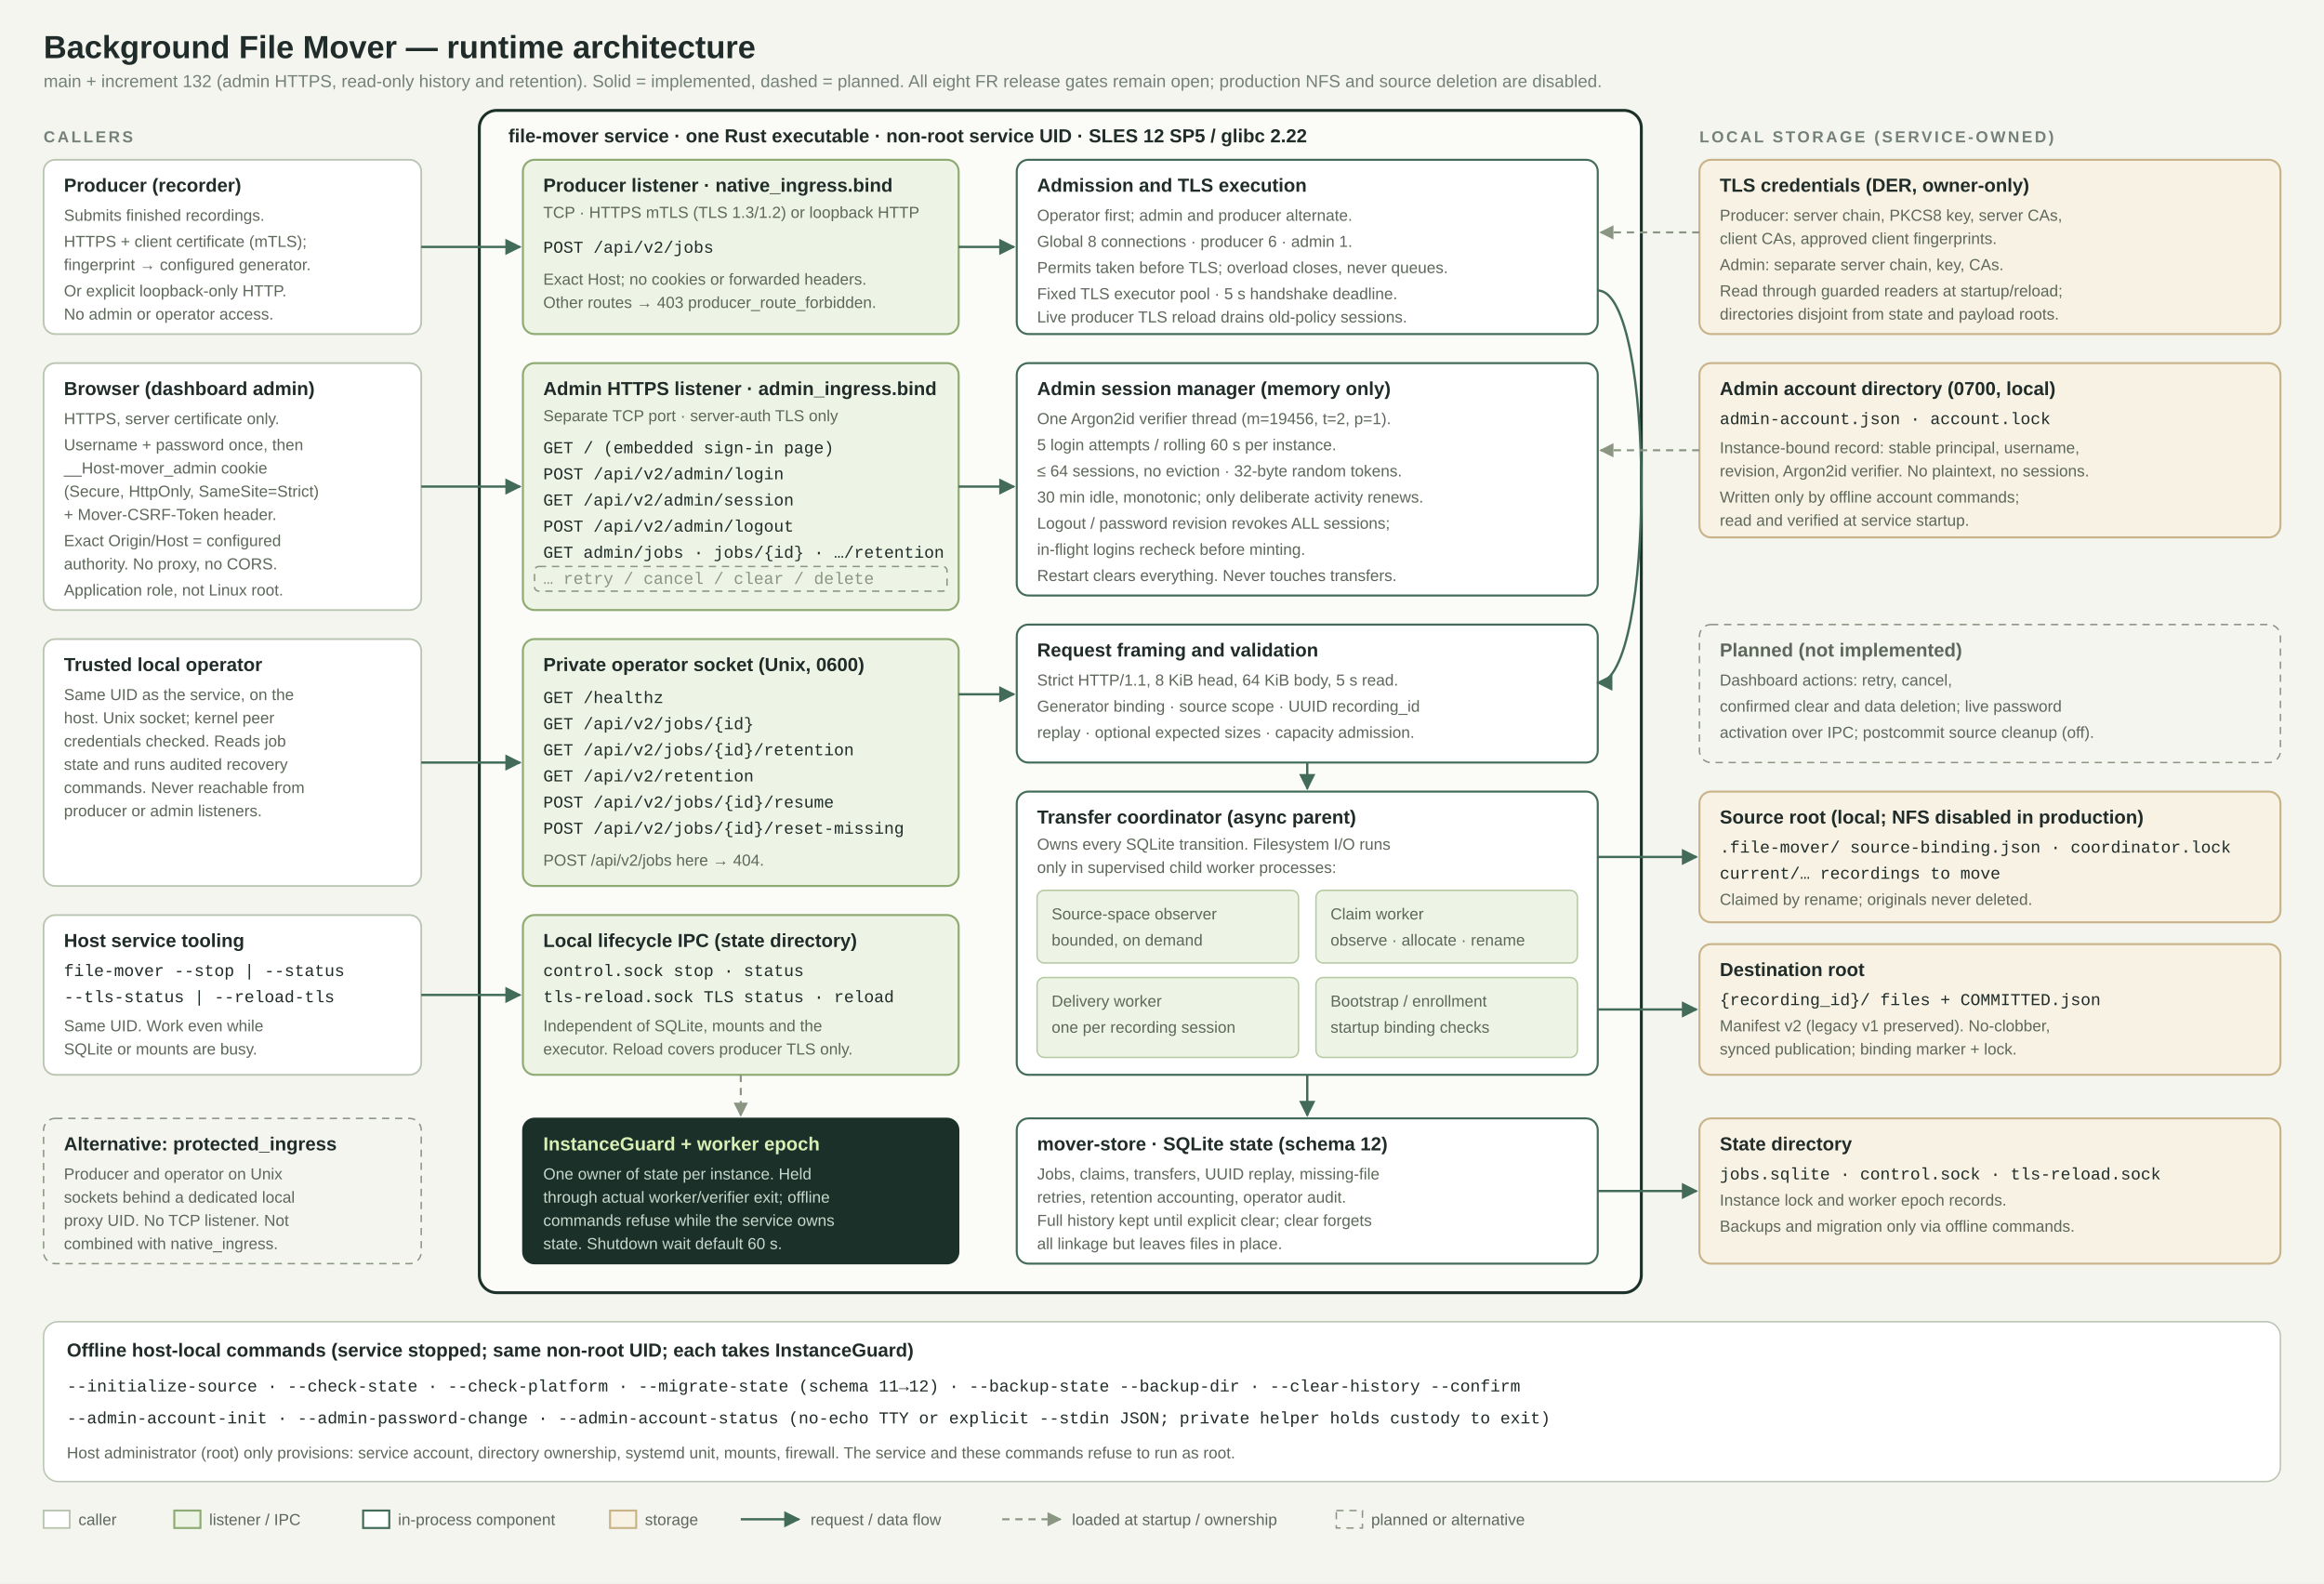
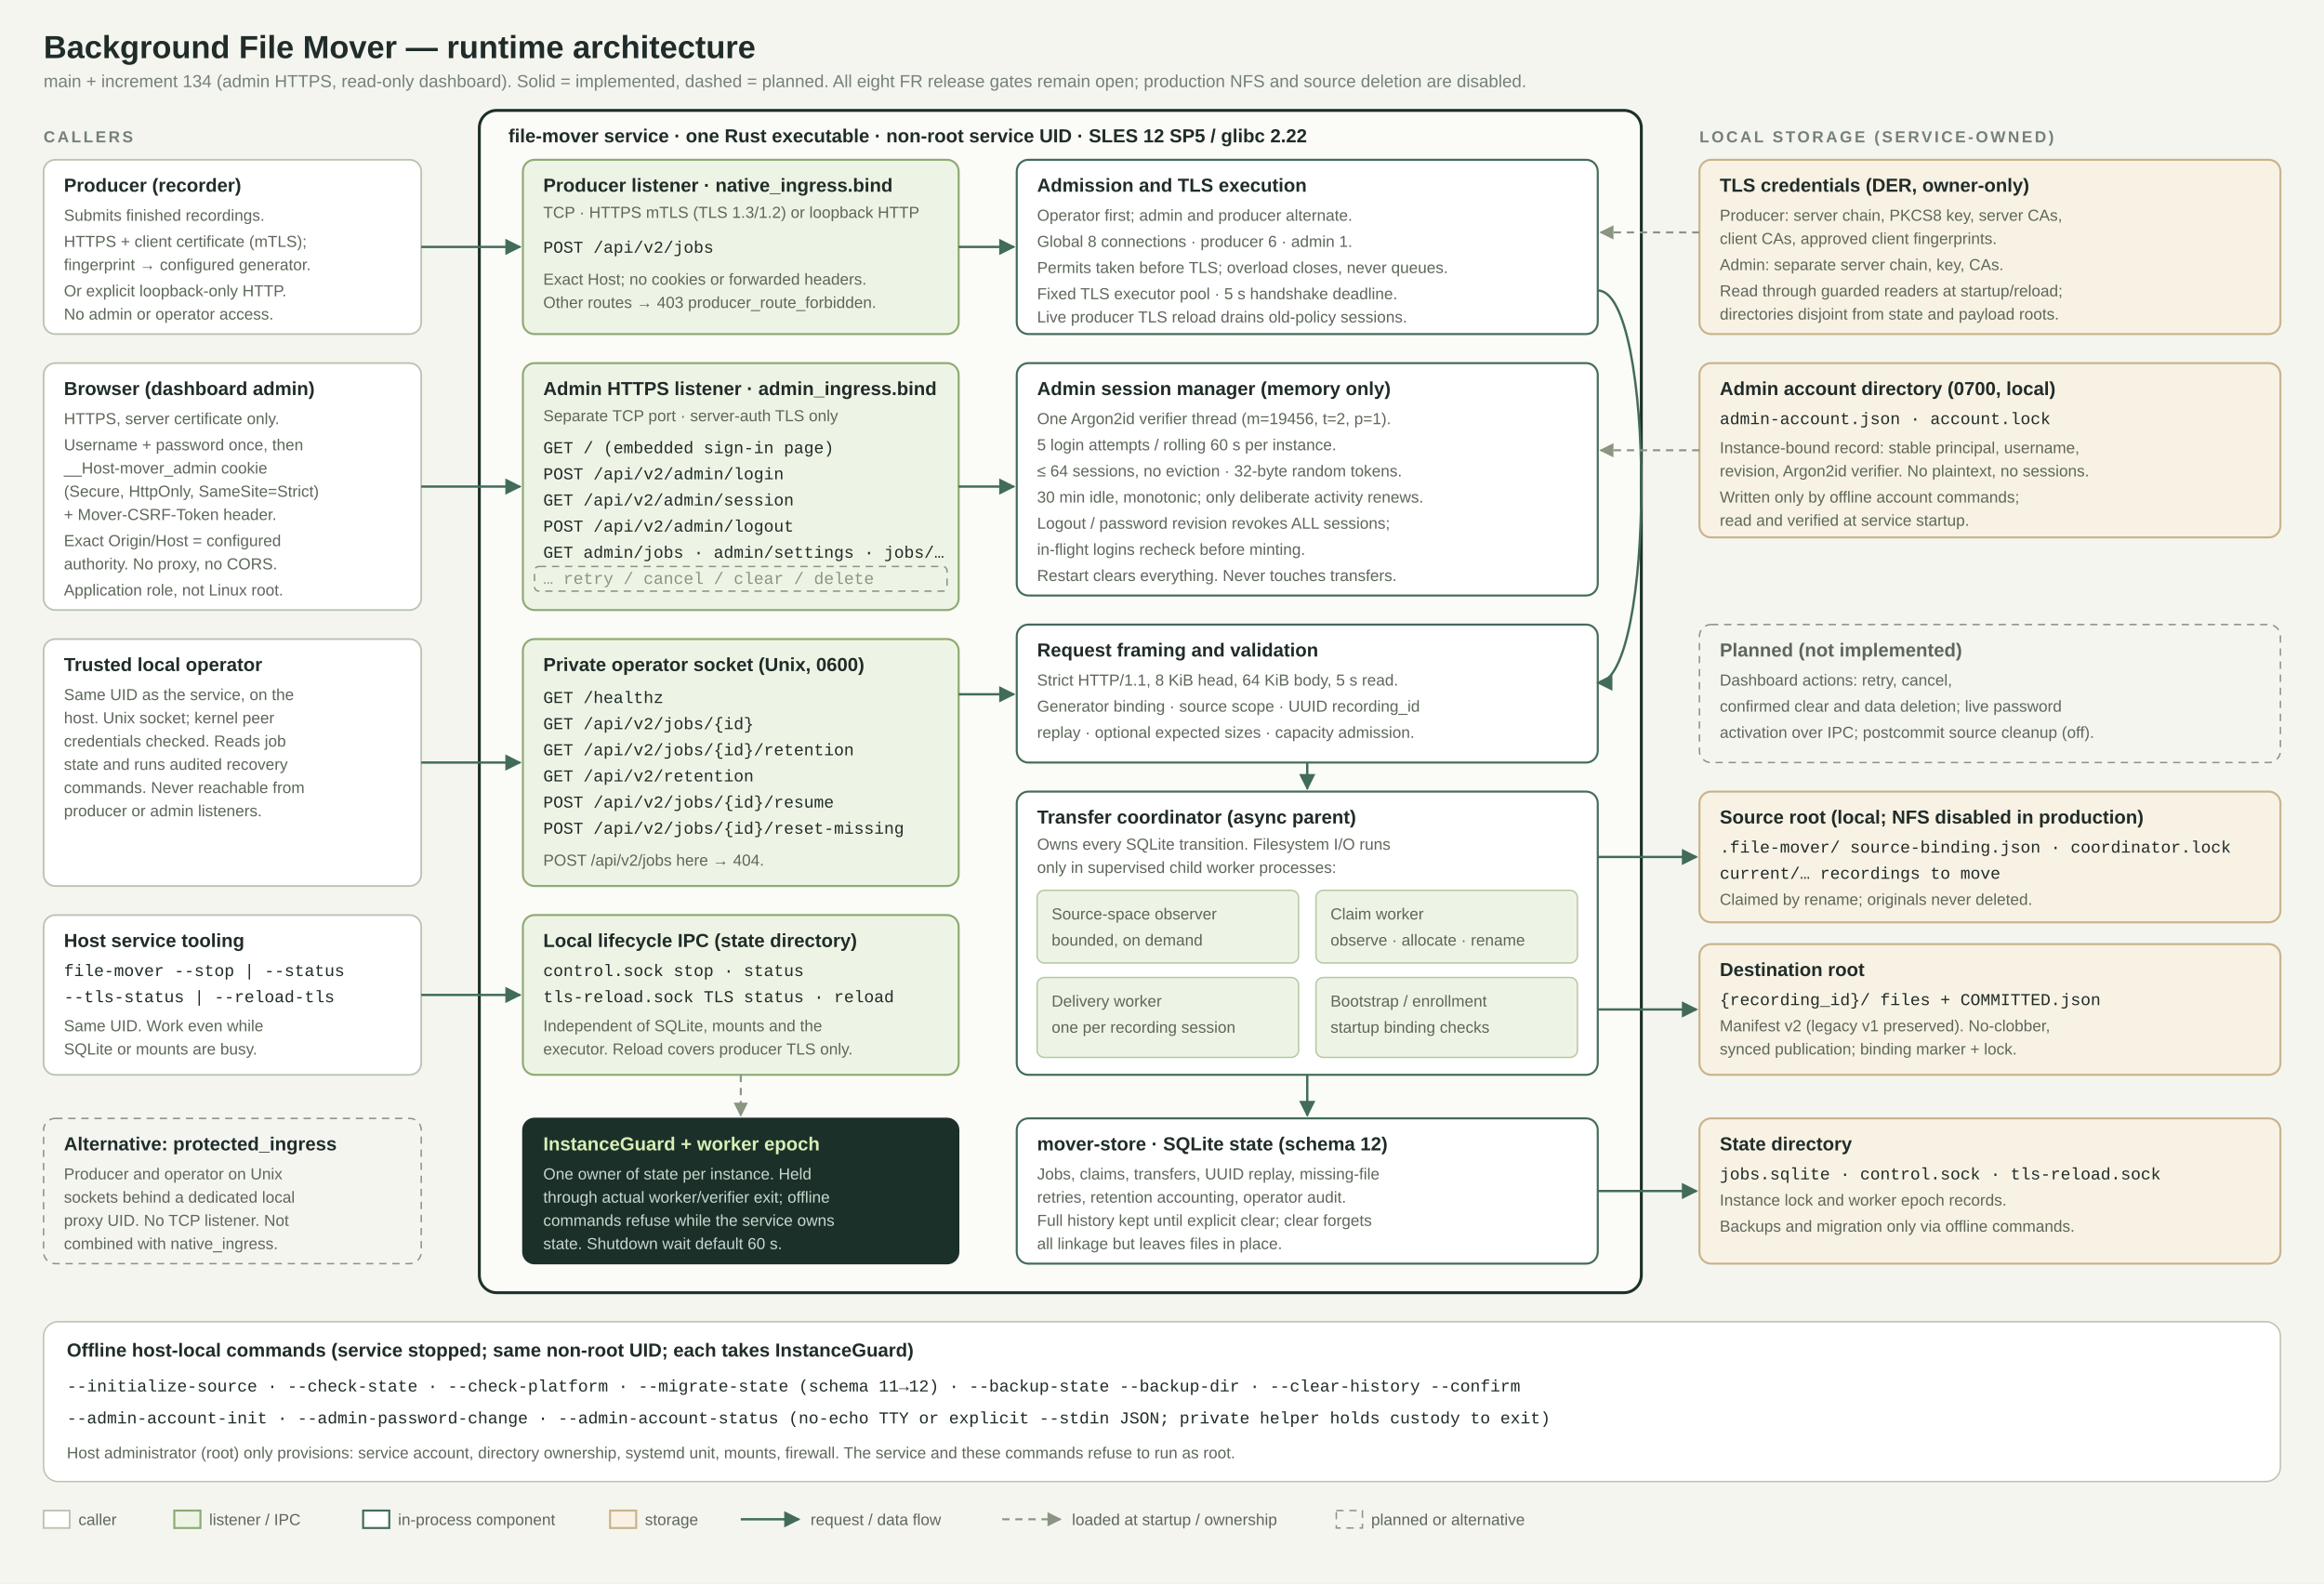
<svg xmlns="http://www.w3.org/2000/svg" width="1600" height="1090" viewBox="0 0 1600 1090" font-family="Segoe UI, Arial, sans-serif" font-size="12" fill="#202c29">
  <defs>
    <marker id="arrow" viewBox="0 0 10 10" refX="9" refY="5" markerWidth="7" markerHeight="7" orient="auto-start-reverse">
      <path d="M0 0 10 5 0 10z" fill="#426c59" />
    </marker>
    <marker id="arrow-gray" viewBox="0 0 10 10" refX="9" refY="5" markerWidth="7" markerHeight="7" orient="auto-start-reverse">
      <path d="M0 0 10 5 0 10z" fill="#8a9582" />
    </marker>
    <style>
      .title{font-size:22px;font-weight:600}
      .sub{font-size:12px;fill:#74807a}
      .head{font-size:13px;font-weight:600}
      .col{font-size:11px;font-weight:600;letter-spacing:1.6px;fill:#74807a}
      .note{font-size:11px;fill:#5d675a}
      .mono{font-family:Consolas, 'Courier New', monospace;font-size:11.5px}
      .planned{font-family:Consolas, 'Courier New', monospace;font-size:11.5px;fill:#8a9582}
      .caller{fill:#ffffff;stroke:#b9c4b1;stroke-width:1.2}
      .listener{fill:#eef4e5;stroke:#8eab73;stroke-width:1.4}
      .core{fill:#ffffff;stroke:#426c59;stroke-width:1.4}
      .store{fill:#f8f2e4;stroke:#c9b48a;stroke-width:1.4}
      .guard{fill:#1c302a;stroke:#1c302a}
      .flow{stroke:#426c59;stroke-width:1.6;fill:none;marker-end:url(#arrow)}
      .load{stroke:#8a9582;stroke-width:1.4;fill:none;stroke-dasharray:5 4;marker-end:url(#arrow-gray)}
      .inv{fill:#c8d8cc}
      .inv-head{fill:#d9efb5}
      .dash{fill:none;stroke:#8a9582;stroke-dasharray:5 4}
    </style>
  </defs>
  <rect width="1600" height="1090" fill="#f5f5f0" />
  <text x="30" y="40" class="title">Background File Mover — runtime architecture</text>
-   <text x="30" y="60" class="sub">main + increment 132 (admin HTTPS, read-only history and retention). Solid = implemented, dashed = planned. All eight FR release gates remain open; production NFS and source deletion are disabled.</text>
+   <text x="30" y="60" class="sub">main + increment 134 (admin HTTPS, read-only dashboard). Solid = implemented, dashed = planned. All eight FR release gates remain open; production NFS and source deletion are disabled.</text>
  <text x="30" y="98" class="col">CALLERS</text>
  <text x="1170" y="98" class="col">LOCAL STORAGE (SERVICE-OWNED)</text>
  <rect x="330" y="76" width="800" height="814" rx="12" fill="#fbfbf7" stroke="#1c302a" stroke-width="2" />
  <text x="350" y="98" class="head">file-mover service · one Rust executable · non-root service UID · SLES 12 SP5 / glibc 2.22</text>
  <rect x="30" y="110" width="260" height="120" rx="8" class="caller" />
  <text x="44" y="132" class="head">Producer (recorder)</text>
  <text x="44" y="152" class="note">Submits finished recordings.</text>
  <text x="44" y="170" class="note">HTTPS + client certificate (mTLS);</text>
  <text x="44" y="186" class="note">fingerprint → configured generator.</text>
  <text x="44" y="204" class="note">Or explicit loopback-only HTTP.</text>
  <text x="44" y="220" class="note">No admin or operator access.</text>
  <rect x="30" y="250" width="260" height="170" rx="8" class="caller" />
  <text x="44" y="272" class="head">Browser (dashboard admin)</text>
  <text x="44" y="292" class="note">HTTPS, server certificate only.</text>
  <text x="44" y="310" class="note">Username + password once, then</text>
  <text x="44" y="326" class="note">__Host-mover_admin cookie</text>
  <text x="44" y="342" class="note">(Secure, HttpOnly, SameSite=Strict)</text>
  <text x="44" y="358" class="note">+ Mover-CSRF-Token header.</text>
  <text x="44" y="376" class="note">Exact Origin/Host = configured</text>
  <text x="44" y="392" class="note">authority. No proxy, no CORS.</text>
  <text x="44" y="410" class="note">Application role, not Linux root.</text>
  <rect x="30" y="440" width="260" height="170" rx="8" class="caller" />
  <text x="44" y="462" class="head">Trusted local operator</text>
  <text x="44" y="482" class="note">Same UID as the service, on the</text>
  <text x="44" y="498" class="note">host. Unix socket; kernel peer</text>
  <text x="44" y="514" class="note">credentials checked. Reads job</text>
  <text x="44" y="530" class="note">state and runs audited recovery</text>
  <text x="44" y="546" class="note">commands. Never reachable from</text>
  <text x="44" y="562" class="note">producer or admin listeners.</text>
  <rect x="30" y="630" width="260" height="110" rx="8" class="caller" />
  <text x="44" y="652" class="head">Host service tooling</text>
  <text x="44" y="672" class="mono">file-mover --stop | --status</text>
  <text x="44" y="690" class="mono">--tls-status | --reload-tls</text>
  <text x="44" y="710" class="note">Same UID. Work even while</text>
  <text x="44" y="726" class="note">SQLite or mounts are busy.</text>
  <rect x="30" y="770" width="260" height="100" rx="8" class="dash" fill="#ffffff" />
  <text x="44" y="792" class="head">Alternative: protected_ingress</text>
  <text x="44" y="812" class="note">Producer and operator on Unix</text>
  <text x="44" y="828" class="note">sockets behind a dedicated local</text>
  <text x="44" y="844" class="note">proxy UID. No TCP listener. Not</text>
  <text x="44" y="860" class="note">combined with native_ingress.</text>
  <rect x="360" y="110" width="300" height="120" rx="8" class="listener" />
  <text x="374" y="132" class="head">Producer listener · native_ingress.bind</text>
  <text x="374" y="150" class="note">TCP · HTTPS mTLS (TLS 1.3/1.2) or loopback HTTP</text>
  <text x="374" y="174" class="mono">POST /api/v2/jobs</text>
  <text x="374" y="196" class="note">Exact Host; no cookies or forwarded headers.</text>
  <text x="374" y="212" class="note">Other routes → 403 producer_route_forbidden.</text>
  <rect x="360" y="250" width="300" height="170" rx="8" class="listener" />
  <text x="374" y="272" class="head">Admin HTTPS listener · admin_ingress.bind</text>
  <text x="374" y="290" class="note">Separate TCP port · server-auth TLS only</text>
  <text x="374" y="312" class="mono">GET  /  (embedded sign-in page)</text>
  <text x="374" y="330" class="mono">POST /api/v2/admin/login</text>
  <text x="374" y="348" class="mono">GET  /api/v2/admin/session</text>
  <text x="374" y="366" class="mono">POST /api/v2/admin/logout</text>
-   <text x="374" y="384" class="mono">GET admin/jobs · jobs/{id} · …/retention</text>
+   <text x="374" y="384" class="mono">GET admin/jobs · admin/settings · jobs/…</text>
  <text x="374" y="402" class="planned">… retry / cancel / clear / delete</text>
  <rect x="368" y="390" width="284" height="17" rx="3" class="dash" />
  <rect x="360" y="440" width="300" height="170" rx="8" class="listener" />
  <text x="374" y="462" class="head">Private operator socket (Unix, 0600)</text>
  <text x="374" y="484" class="mono">GET  /healthz</text>
  <text x="374" y="502" class="mono">GET  /api/v2/jobs/{id}</text>
  <text x="374" y="520" class="mono">GET  /api/v2/jobs/{id}/retention</text>
  <text x="374" y="538" class="mono">GET  /api/v2/retention</text>
  <text x="374" y="556" class="mono">POST /api/v2/jobs/{id}/resume</text>
  <text x="374" y="574" class="mono">POST /api/v2/jobs/{id}/reset-missing</text>
  <text x="374" y="596" class="note">POST /api/v2/jobs here → 404.</text>
  <rect x="360" y="630" width="300" height="110" rx="8" class="listener" />
  <text x="374" y="652" class="head">Local lifecycle IPC (state directory)</text>
  <text x="374" y="672" class="mono">control.sock     stop · status</text>
  <text x="374" y="690" class="mono">tls-reload.sock  TLS status · reload</text>
  <text x="374" y="710" class="note">Independent of SQLite, mounts and the</text>
  <text x="374" y="726" class="note">executor. Reload covers producer TLS only.</text>
  <rect x="360" y="770" width="300" height="100" rx="8" class="guard" />
  <text x="374" y="792" class="head inv-head">InstanceGuard + worker epoch</text>
  <text x="374" y="812" class="note inv">One owner of state per instance. Held</text>
  <text x="374" y="828" class="note inv">through actual worker/verifier exit; offline</text>
  <text x="374" y="844" class="note inv">commands refuse while the service owns</text>
  <text x="374" y="860" class="note inv">state. Shutdown wait default 60 s.</text>
  <rect x="700" y="110" width="400" height="120" rx="8" class="core" />
  <text x="714" y="132" class="head">Admission and TLS execution</text>
  <text x="714" y="152" class="note">Operator first; admin and producer alternate.</text>
  <text x="714" y="170" class="note">Global 8 connections · producer 6 · admin 1.</text>
  <text x="714" y="188" class="note">Permits taken before TLS; overload closes, never queues.</text>
  <text x="714" y="206" class="note">Fixed TLS executor pool · 5 s handshake deadline.</text>
  <text x="714" y="222" class="note">Live producer TLS reload drains old-policy sessions.</text>
  <rect x="700" y="250" width="400" height="160" rx="8" class="core" />
  <text x="714" y="272" class="head">Admin session manager (memory only)</text>
  <text x="714" y="292" class="note">One Argon2id verifier thread (m=19456, t=2, p=1).</text>
  <text x="714" y="310" class="note">5 login attempts / rolling 60 s per instance.</text>
  <text x="714" y="328" class="note">≤ 64 sessions, no eviction · 32-byte random tokens.</text>
  <text x="714" y="346" class="note">30 min idle, monotonic; only deliberate activity renews.</text>
  <text x="714" y="364" class="note">Logout / password revision revokes ALL sessions;</text>
  <text x="714" y="382" class="note">in-flight logins recheck before minting.</text>
  <text x="714" y="400" class="note">Restart clears everything. Never touches transfers.</text>
  <rect x="700" y="430" width="400" height="95" rx="8" class="core" />
  <text x="714" y="452" class="head">Request framing and validation</text>
  <text x="714" y="472" class="note">Strict HTTP/1.1, 8 KiB head, 64 KiB body, 5 s read.</text>
  <text x="714" y="490" class="note">Generator binding · source scope · UUID recording_id</text>
  <text x="714" y="508" class="note">replay · optional expected sizes · capacity admission.</text>
  <rect x="700" y="545" width="400" height="195" rx="8" class="core" />
  <text x="714" y="567" class="head">Transfer coordinator (async parent)</text>
  <text x="714" y="585" class="note">Owns every SQLite transition. Filesystem I/O runs</text>
  <text x="714" y="601" class="note">only in supervised child worker processes:</text>
  <rect x="714" y="613" width="180" height="50" rx="5" fill="#eef4e5" stroke="#b5c9a3" />
  <text x="724" y="633" class="note">Source-space observer</text>
  <text x="724" y="651" class="note">bounded, on demand</text>
  <rect x="906" y="613" width="180" height="50" rx="5" fill="#eef4e5" stroke="#b5c9a3" />
  <text x="916" y="633" class="note">Claim worker</text>
  <text x="916" y="651" class="note">observe · allocate · rename</text>
  <rect x="714" y="673" width="180" height="55" rx="5" fill="#eef4e5" stroke="#b5c9a3" />
  <text x="724" y="693" class="note">Delivery worker</text>
  <text x="724" y="711" class="note">one per recording session</text>
  <rect x="906" y="673" width="180" height="55" rx="5" fill="#eef4e5" stroke="#b5c9a3" />
  <text x="916" y="693" class="note">Bootstrap / enrollment</text>
  <text x="916" y="711" class="note">startup binding checks</text>
  <rect x="700" y="770" width="400" height="100" rx="8" class="core" />
  <text x="714" y="792" class="head">mover-store · SQLite state (schema 12)</text>
  <text x="714" y="812" class="note">Jobs, claims, transfers, UUID replay, missing-file</text>
  <text x="714" y="828" class="note">retries, retention accounting, operator audit.</text>
  <text x="714" y="844" class="note">Full history kept until explicit clear; clear forgets</text>
  <text x="714" y="860" class="note">all linkage but leaves files in place.</text>
  <rect x="1170" y="110" width="400" height="120" rx="8" class="store" />
  <text x="1184" y="132" class="head">TLS credentials (DER, owner-only)</text>
  <text x="1184" y="152" class="note">Producer: server chain, PKCS8 key, server CAs,</text>
  <text x="1184" y="168" class="note">client CAs, approved client fingerprints.</text>
  <text x="1184" y="186" class="note">Admin: separate server chain, key, CAs.</text>
  <text x="1184" y="204" class="note">Read through guarded readers at startup/reload;</text>
  <text x="1184" y="220" class="note">directories disjoint from state and payload roots.</text>
  <rect x="1170" y="250" width="400" height="120" rx="8" class="store" />
  <text x="1184" y="272" class="head">Admin account directory (0700, local)</text>
  <text x="1184" y="292" class="mono">admin-account.json · account.lock</text>
  <text x="1184" y="312" class="note">Instance-bound record: stable principal, username,</text>
  <text x="1184" y="328" class="note">revision, Argon2id verifier. No plaintext, no sessions.</text>
  <text x="1184" y="346" class="note">Written only by offline account commands;</text>
  <text x="1184" y="362" class="note">read and verified at service startup.</text>
  <rect x="1170" y="430" width="400" height="95" rx="8" class="dash" fill="#ffffff" />
  <text x="1184" y="452" class="head" fill="#5d675a">Planned (not implemented)</text>
  <text x="1184" y="472" class="note">Dashboard actions: retry, cancel,</text>
  <text x="1184" y="490" class="note">confirmed clear and data deletion; live password</text>
  <text x="1184" y="508" class="note">activation over IPC; postcommit source cleanup (off).</text>
  <rect x="1170" y="545" width="400" height="90" rx="8" class="store" />
  <text x="1184" y="567" class="head">Source root (local; NFS disabled in production)</text>
  <text x="1184" y="587" class="mono">.file-mover/ source-binding.json · coordinator.lock</text>
  <text x="1184" y="605" class="mono">current/…  recordings to move</text>
  <text x="1184" y="623" class="note">Claimed by rename; originals never deleted.</text>
  <rect x="1170" y="650" width="400" height="90" rx="8" class="store" />
  <text x="1184" y="672" class="head">Destination root</text>
  <text x="1184" y="692" class="mono">{recording_id}/ files + COMMITTED.json</text>
  <text x="1184" y="710" class="note">Manifest v2 (legacy v1 preserved). No-clobber,</text>
  <text x="1184" y="726" class="note">synced publication; binding marker + lock.</text>
  <rect x="1170" y="770" width="400" height="100" rx="8" class="store" />
  <text x="1184" y="792" class="head">State directory</text>
  <text x="1184" y="812" class="mono">jobs.sqlite · control.sock · tls-reload.sock</text>
  <text x="1184" y="830" class="note">Instance lock and worker epoch records.</text>
  <text x="1184" y="848" class="note">Backups and migration only via offline commands.</text>
  <line x1="290" y1="170" x2="358" y2="170" class="flow" />
  <line x1="290" y1="335" x2="358" y2="335" class="flow" />
  <line x1="290" y1="525" x2="358" y2="525" class="flow" />
  <line x1="290" y1="685" x2="358" y2="685" class="flow" />
  <line x1="660" y1="170" x2="698" y2="170" class="flow" />
  <line x1="660" y1="335" x2="698" y2="335" class="flow" />
  <line x1="660" y1="478" x2="698" y2="478" class="flow" />
  <path d="M1100 200 C1140 200 1140 470 1100 470" class="flow" />
  <line x1="900" y1="525" x2="900" y2="543" class="flow" />
  <line x1="900" y1="740" x2="900" y2="768" class="flow" />
  <line x1="1100" y1="590" x2="1168" y2="590" class="flow" />
  <line x1="1100" y1="695" x2="1168" y2="695" class="flow" />
  <line x1="1100" y1="820" x2="1168" y2="820" class="flow" />
  <line x1="1170" y1="160" x2="1102" y2="160" class="load" />
  <line x1="1170" y1="310" x2="1102" y2="310" class="load" />
  <line x1="510" y1="740" x2="510" y2="768" class="load" />
  <rect x="30" y="910" width="1540" height="110" rx="10" fill="#ffffff" stroke="#b9c4b1" />
  <text x="46" y="934" class="head">Offline host-local commands (service stopped; same non-root UID; each takes InstanceGuard)</text>
  <text x="46" y="958" class="mono">--initialize-source · --check-state · --check-platform · --migrate-state (schema 11→12) · --backup-state --backup-dir · --clear-history --confirm</text>
  <text x="46" y="980" class="mono">--admin-account-init · --admin-password-change · --admin-account-status   (no-echo TTY or explicit --stdin JSON; private helper holds custody to exit)</text>
  <text x="46" y="1004" class="note">Host administrator (root) only provisions: service account, directory ownership, systemd unit, mounts, firewall. The service and these commands refuse to run as root.</text>
  <g transform="translate(30 1040)">
    <rect width="18" height="12" class="caller" />
    <text x="24" y="10" class="note">caller</text>
    <rect x="90" width="18" height="12" class="listener" />
    <text x="114" y="10" class="note">listener / IPC</text>
    <rect x="220" width="18" height="12" class="core" />
    <text x="244" y="10" class="note">in-process component</text>
    <rect x="390" width="18" height="12" class="store" />
    <text x="414" y="10" class="note">storage</text>
    <line x1="480" y1="6" x2="520" y2="6" class="flow" />
    <text x="528" y="10" class="note">request / data flow</text>
    <line x1="660" y1="6" x2="700" y2="6" class="load" />
    <text x="708" y="10" class="note">loaded at startup / ownership</text>
    <rect x="890" width="18" height="12" class="dash" />
    <text x="914" y="10" class="note">planned or alternative</text>
  </g>
</svg>
